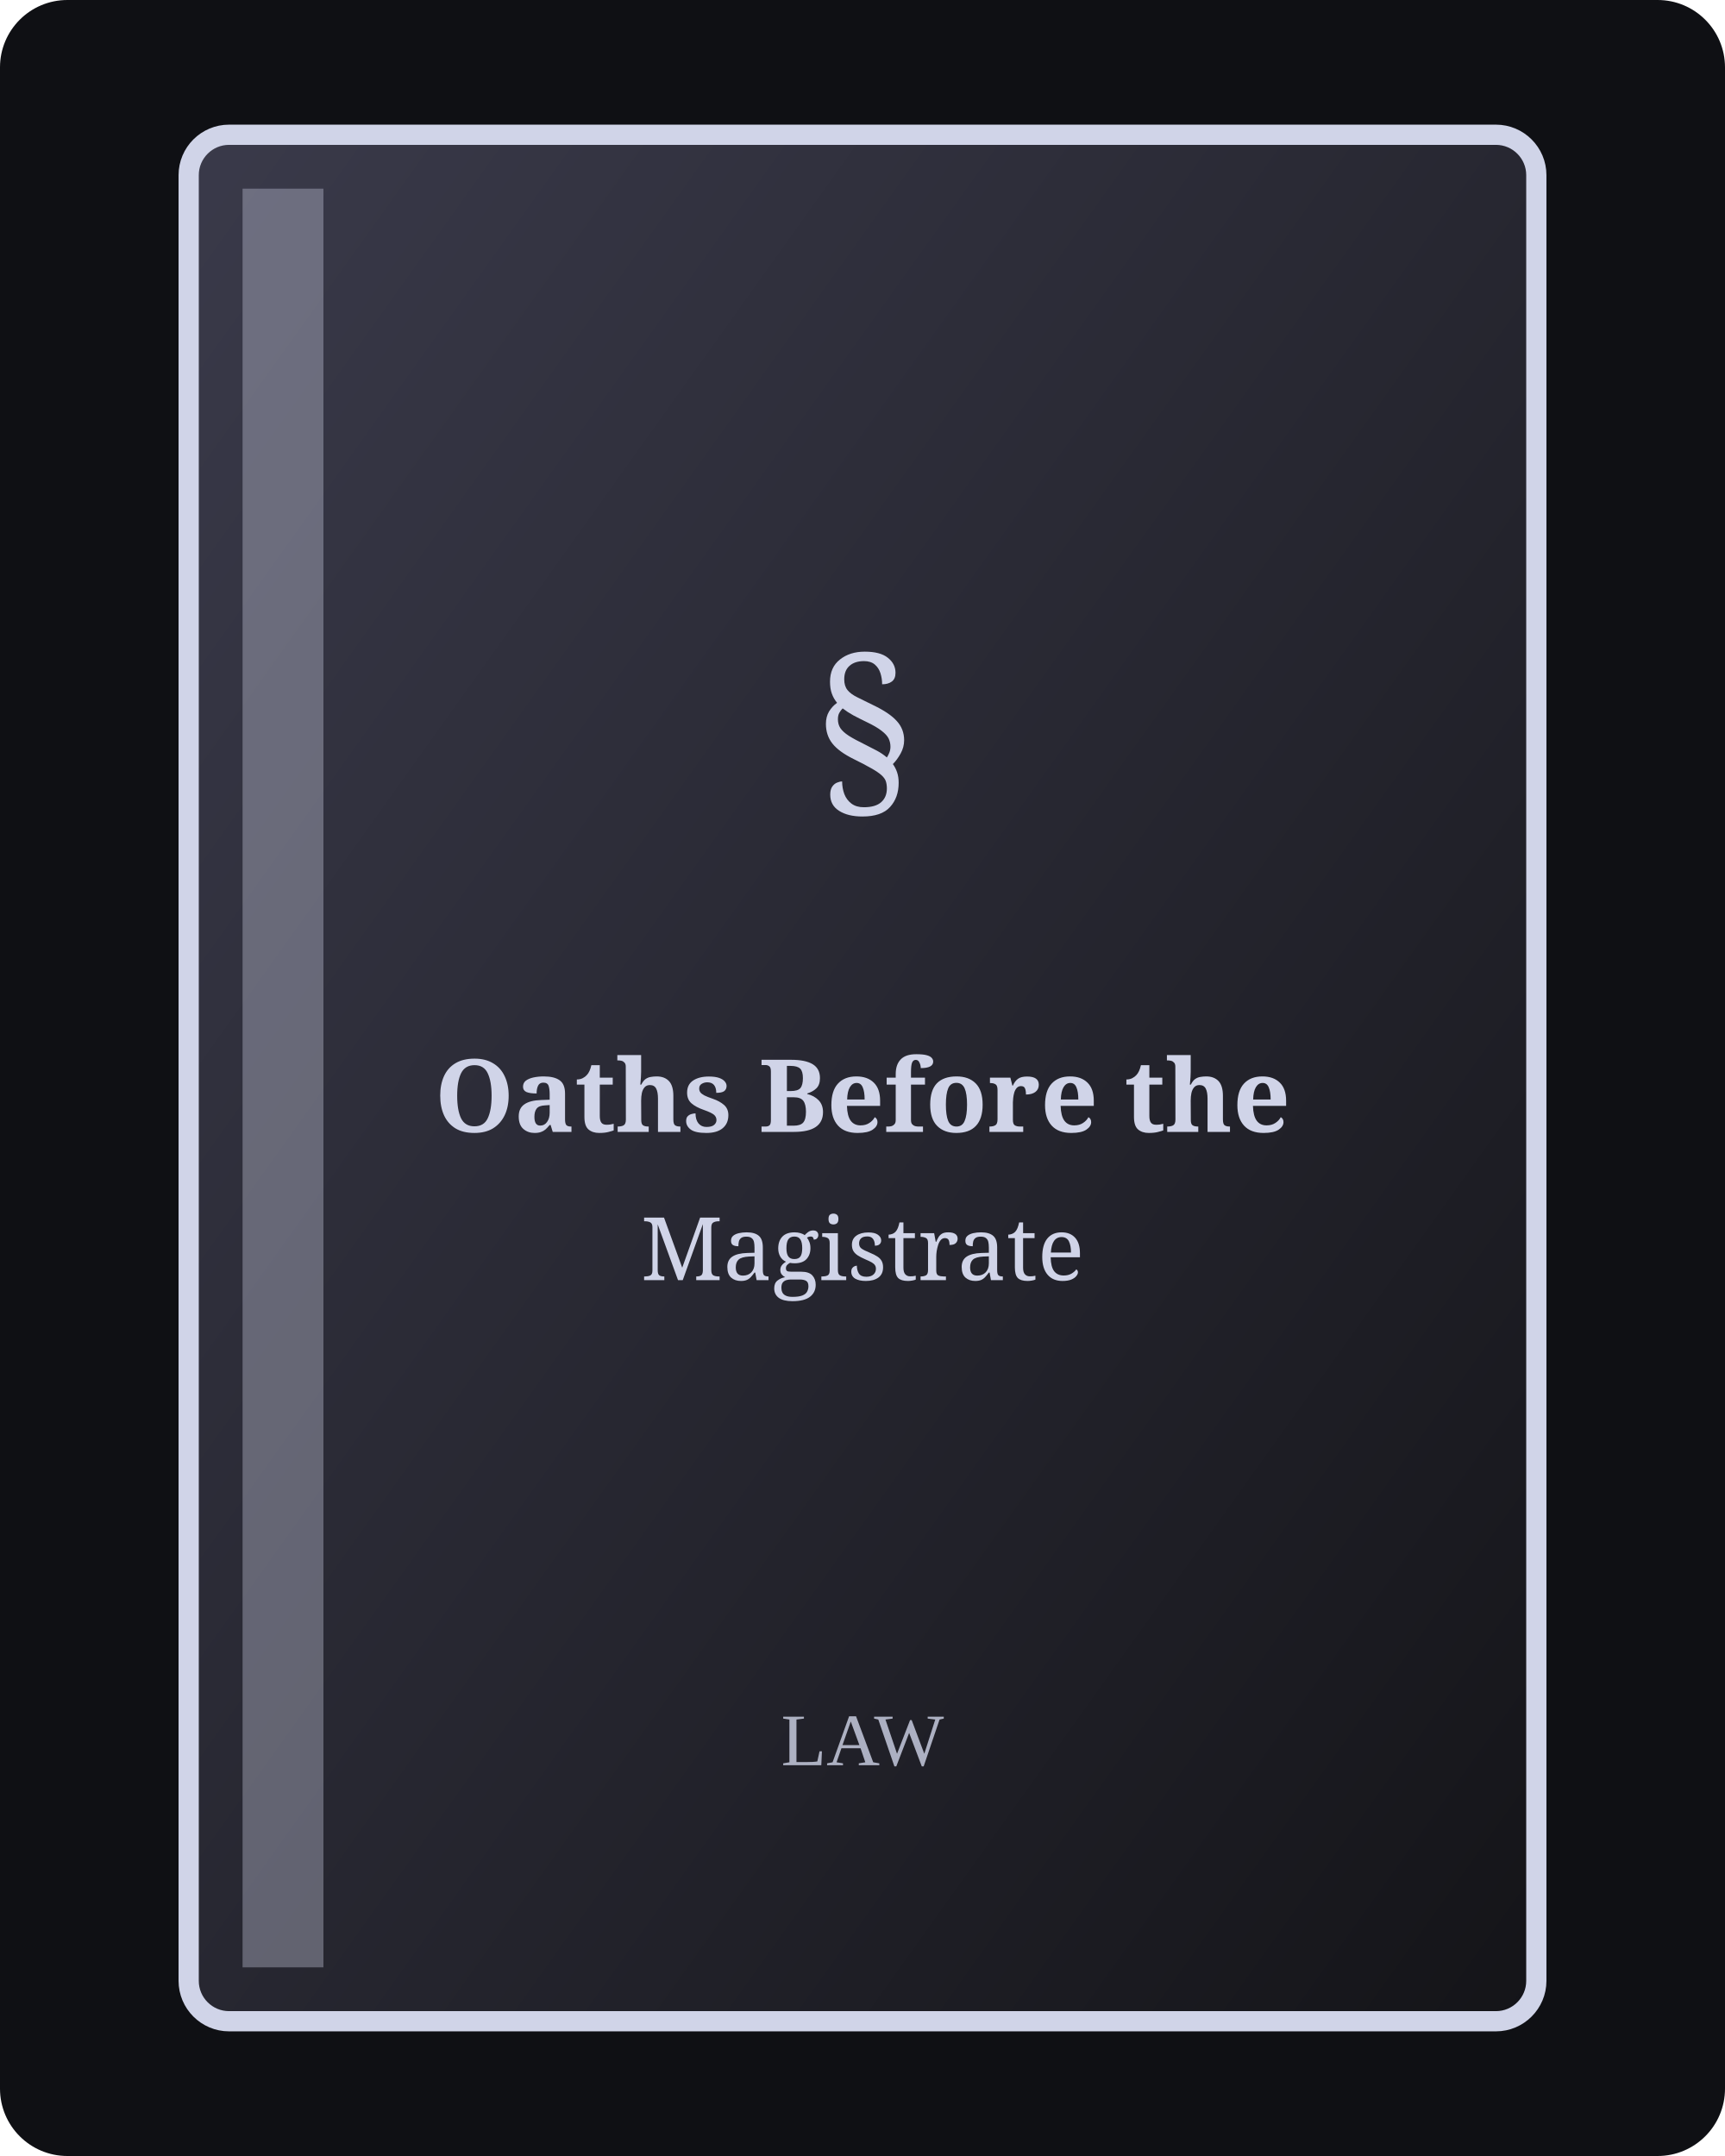
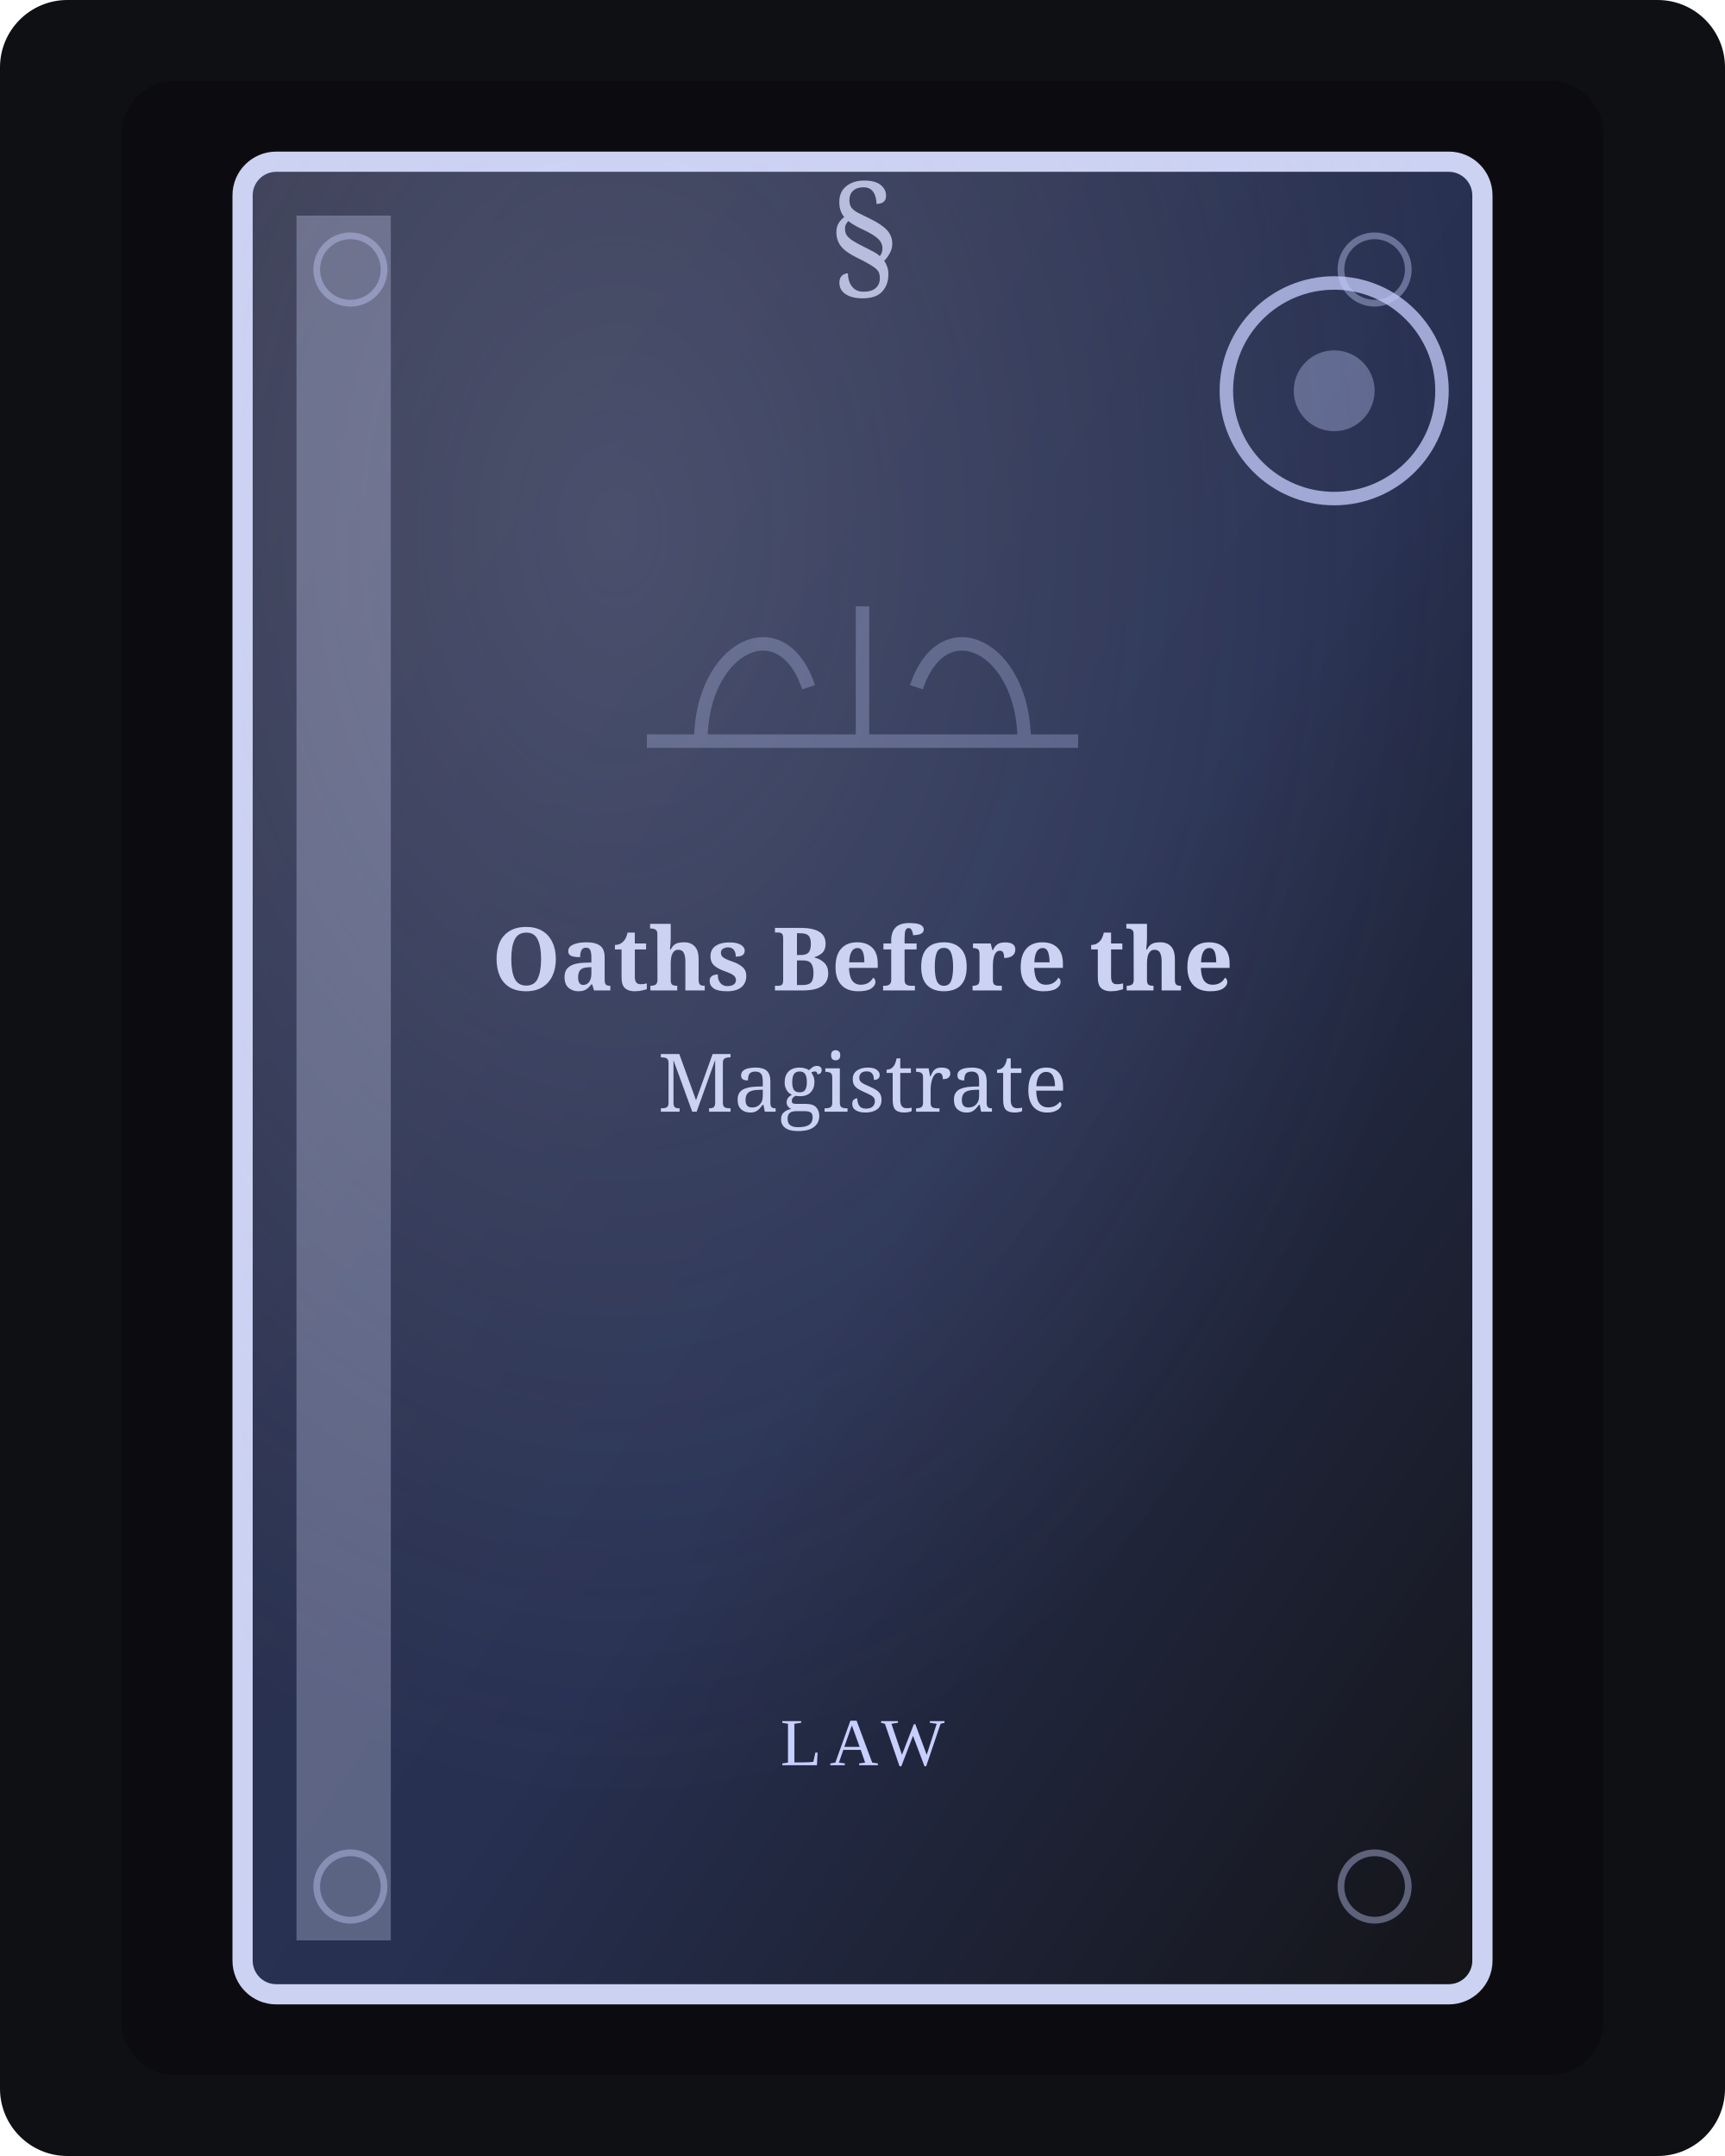
<svg xmlns="http://www.w3.org/2000/svg" width="256" height="320" viewBox="0 0 256 320" role="img" aria-label="Oaths Before the Magistrate">
  <defs>
    <linearGradient id="g-oaths-before-the-magistrate" x1="0" y1="0" x2="1" y2="1">
-       <stop offset="0%" stop-color="#3a3a4a" />
+       <stop offset="0%" stop-color="#33364d" />
+       <stop offset="55%" stop-color="#273051" />
      <stop offset="100%" stop-color="#141418" />
    </linearGradient>
+     <radialGradient id="shine-oaths-before-the-magistrate" cx="30%" cy="20%" r="70%">
+       <stop offset="0%" stop-color="#ccd2f2" stop-opacity="0.18" />
+       <stop offset="100%" stop-color="#ccd2f2" stop-opacity="0" />
+     </radialGradient>
  </defs>
  <rect width="256" height="320" rx="10" fill="#0f1014" />
-   <rect x="28" y="20" width="200" height="280" rx="6" fill="url(#g-oaths-before-the-magistrate)" stroke="#d0d4e8" stroke-width="3" />
-   <rect x="36" y="28" width="12" height="264" fill="#d0d4e8" opacity="0.35" />
-   <text x="128" y="118" text-anchor="middle" fill="#d0d4e8" font-family="Georgia, serif" font-size="28">§</text>
-   <text x="128" y="168" text-anchor="middle" fill="#d0d4e8" font-family="Georgia, serif" font-size="15" font-weight="700">Oaths Before the</text>
-   <text x="128" y="190" text-anchor="middle" fill="#d0d4e8" font-family="Georgia, serif" font-size="13">Magistrate</text>
-   <text x="128" y="262" text-anchor="middle" fill="#d0d4e8" font-size="11" opacity="0.8">LAW</text>
+   <rect x="18" y="12" width="220" height="296" rx="8" fill="#090a0d" opacity="0.55" />
+   <rect x="36" y="24" width="184" height="272" rx="5" fill="url(#g-oaths-before-the-magistrate)" stroke="#ccd2f2" stroke-width="3" />
+   <rect x="44" y="32" width="14" height="256" fill="#ccd2f2" opacity="0.32" />
+   <circle cx="198" cy="58" r="16" fill="none" stroke="#c7cfff" stroke-width="2" opacity="0.75" />
+   <circle cx="198" cy="58" r="6" fill="#c7cfff" opacity="0.35" />
+   <rect x="36" y="24" width="184" height="272" rx="6" fill="url(#shine-oaths-before-the-magistrate)" pointer-events="none" />
+   <g transform="translate(0,-2)">
+     <g opacity="0.28" fill="none" stroke="#c7cfff" stroke-width="2">
+       <path d="M96 112 L160 112" />
+       <path d="M128 112 L128 92" />
+       <path d="M104 112 C104 98, 116 92, 120 104" />
+       <path d="M152 112 C152 98, 140 92, 136 104" />
+     </g>
+   </g>
+   <circle cx="52" cy="40" r="5" fill="none" stroke="#c7cfff" opacity="0.4" />
+   <circle cx="204" cy="40" r="5" fill="none" stroke="#c7cfff" opacity="0.4" />
+   <circle cx="52" cy="280" r="5" fill="none" stroke="#c7cfff" opacity="0.4" />
+   <circle cx="204" cy="280" r="5" fill="none" stroke="#c7cfff" opacity="0.4" />
+   <text x="128" y="147" text-anchor="middle" fill="#ccd2f2" font-family="Georgia, serif" font-size="13" font-weight="700">Oaths Before the</text>
+   <text x="128" y="165" text-anchor="middle" fill="#ccd2f2" font-family="Georgia, serif" font-size="12">Magistrate</text>
+   <text x="128" y="183" text-anchor="middle" fill="#ccd2f2" font-family="Georgia, serif" font-size="11" />
+   <text x="128" y="262" text-anchor="middle" fill="#c7cfff" font-size="10" letter-spacing="1.2">LAW</text>
+   <text x="128" y="42" text-anchor="middle" fill="#ccd2f2" font-family="Georgia, serif" font-size="20" opacity="0.85">§</text>
</svg>
